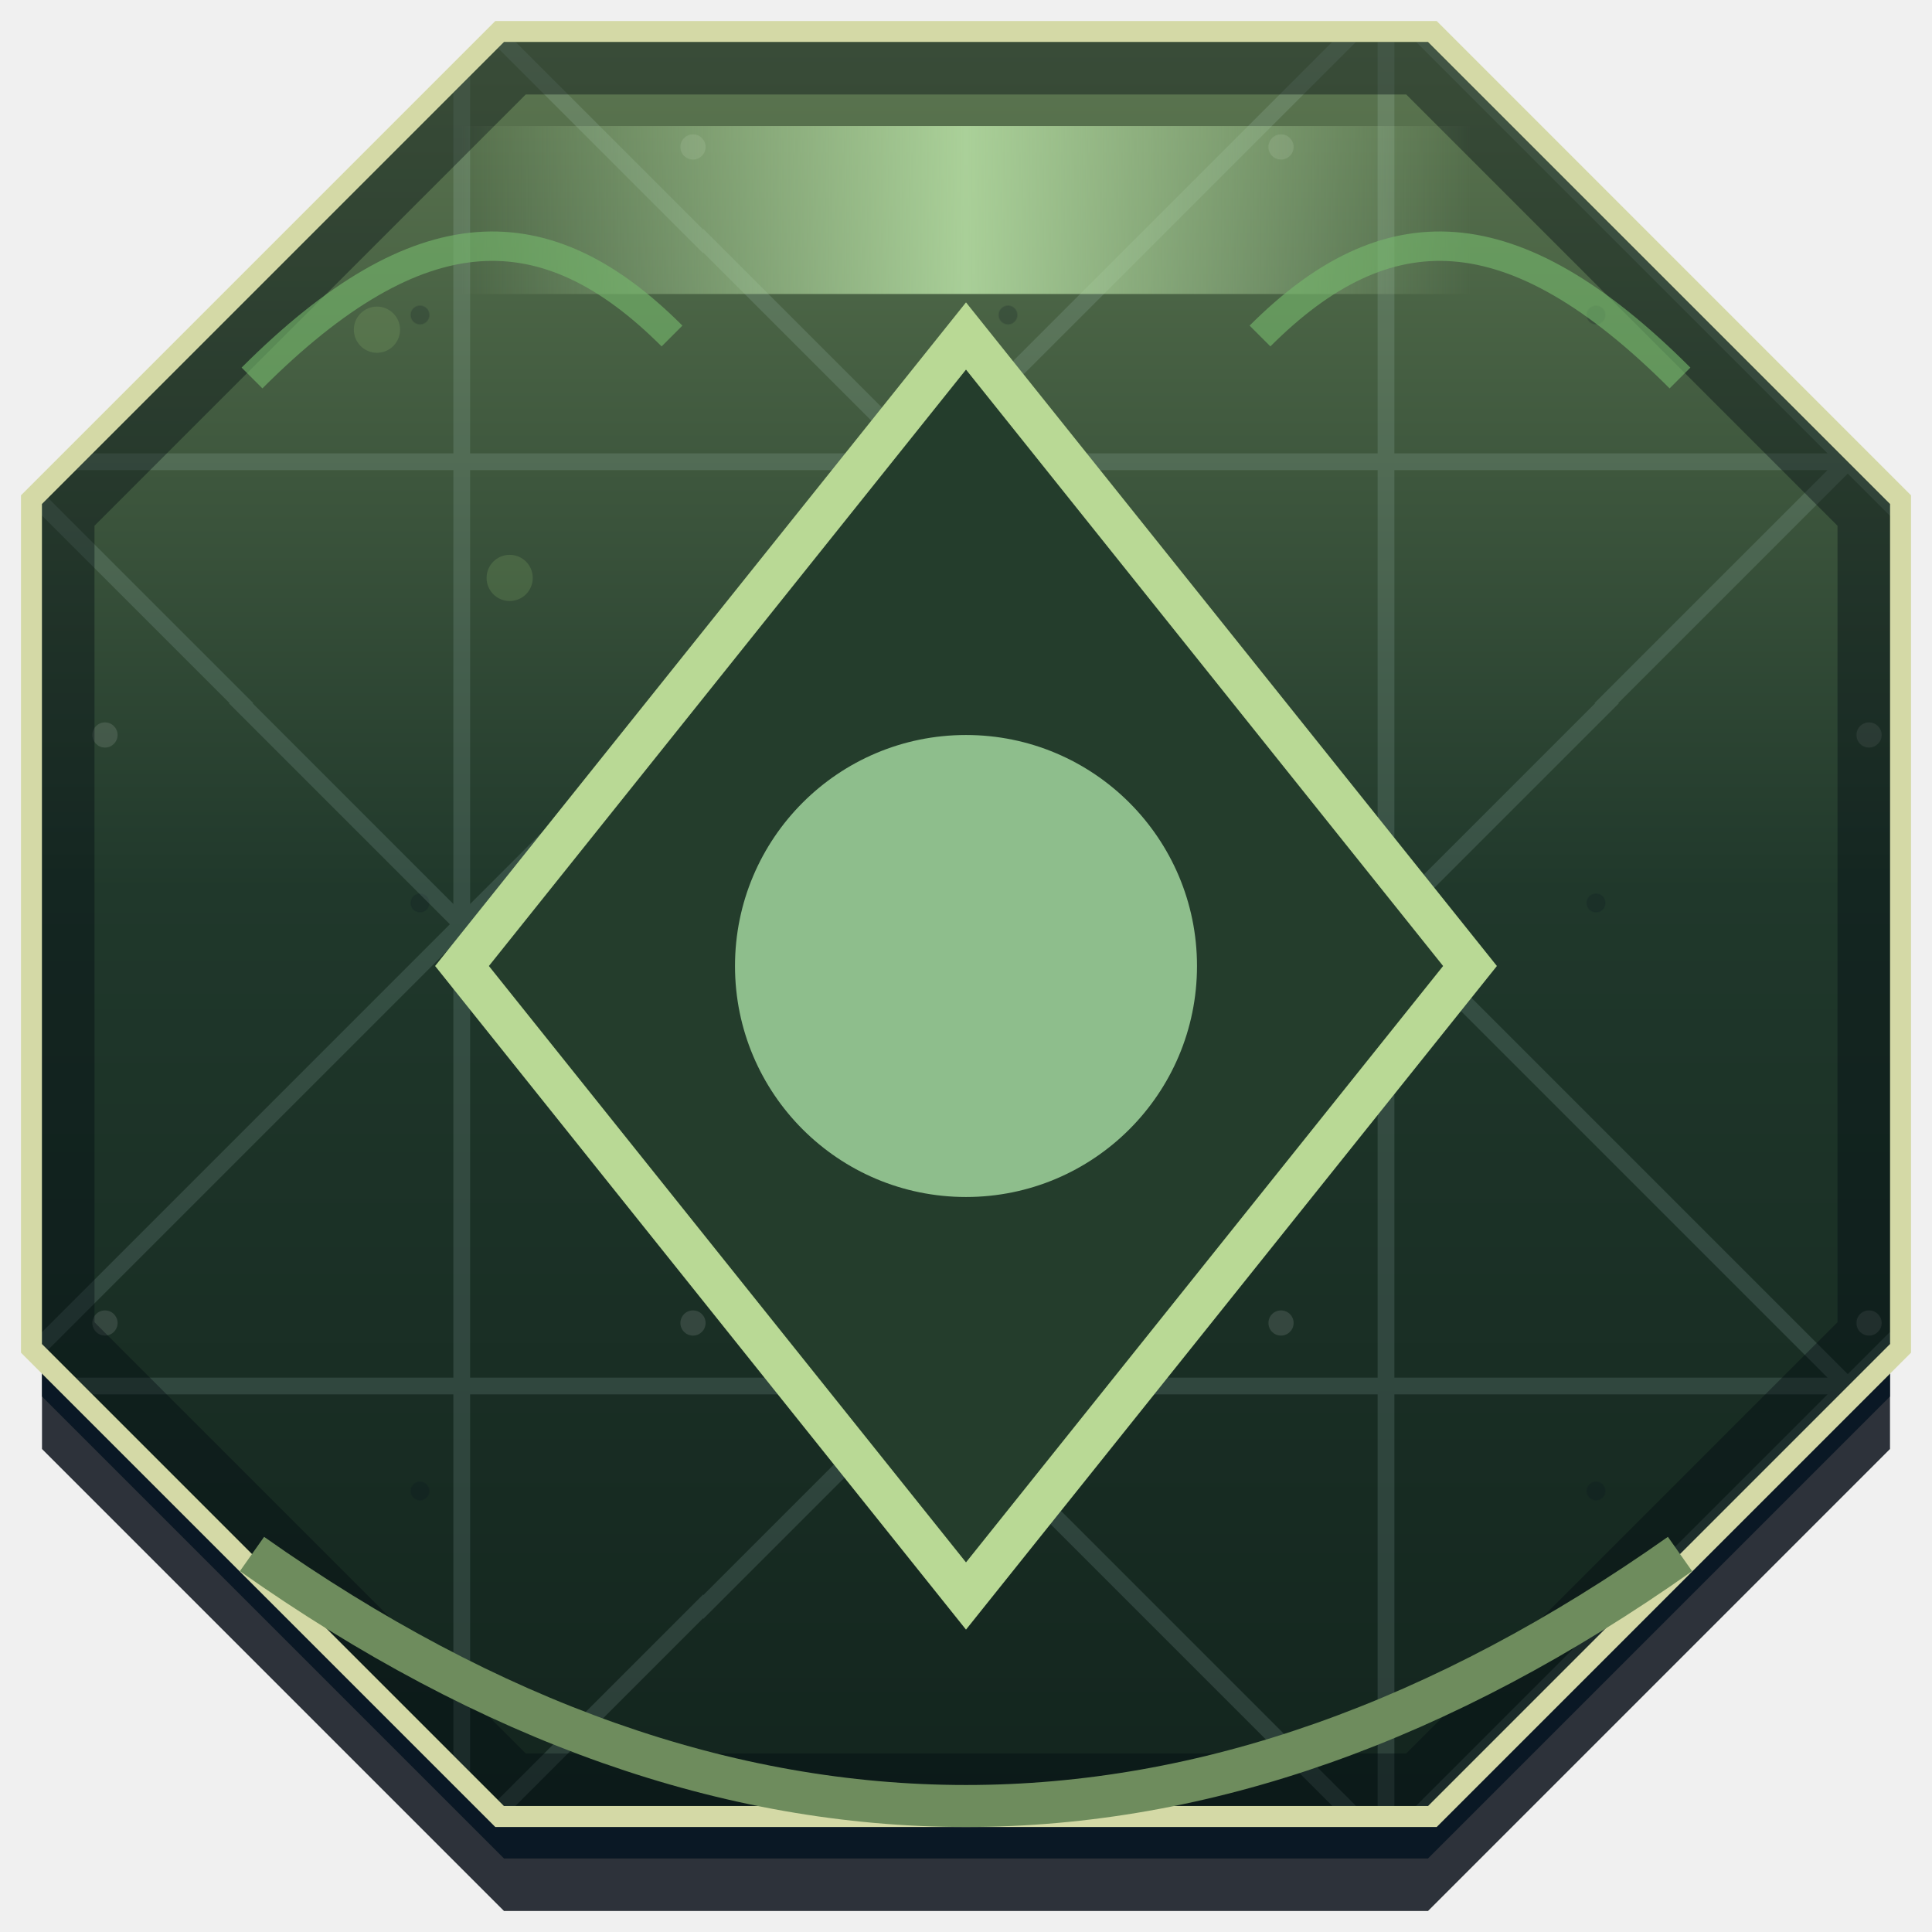
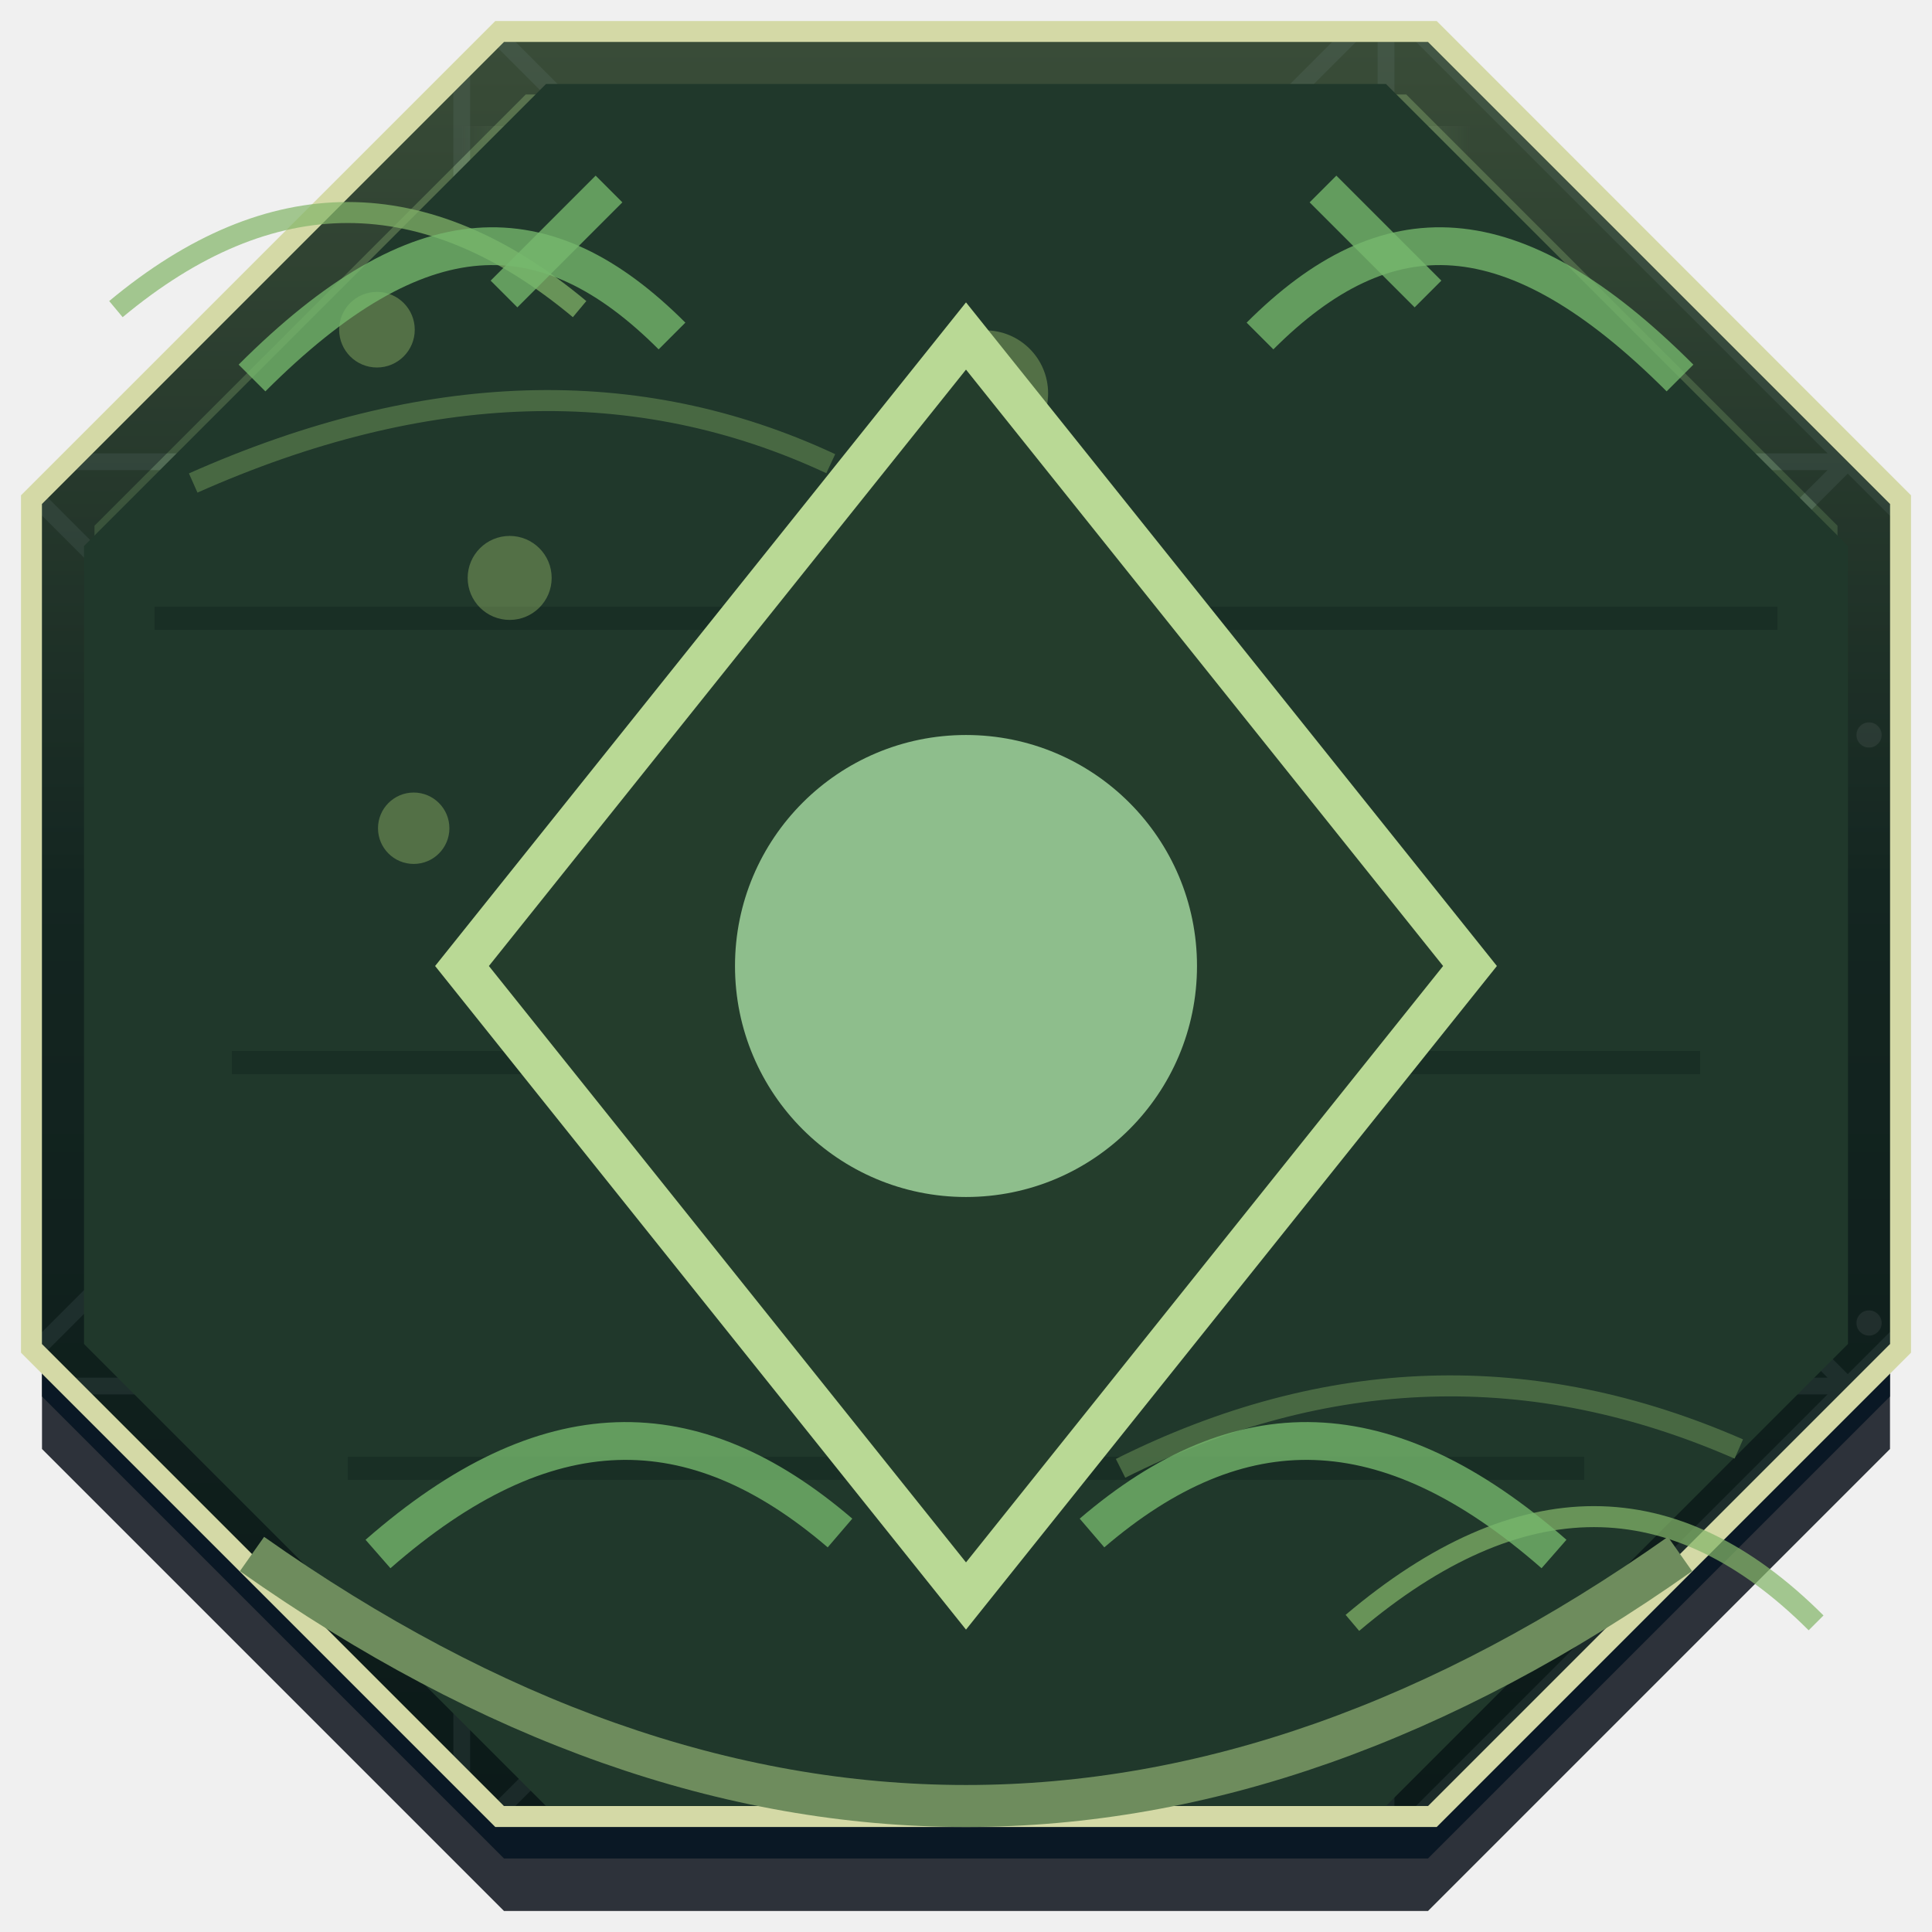
<svg xmlns="http://www.w3.org/2000/svg" width="184" height="184" viewBox="0 0 92 92" role="img" aria-label="M7 icon-container normal" data-style="m11-enchanted-forest@0.1.0" data-geometry-shape="chamfered-angular" data-corner-radius="2" data-end-cap-depth="22">
  <defs>
    <linearGradient id="m11-icon-container-92x92-normal-plate" x1="0" y1="0" x2="0" y2="1">
      <stop offset="0" stop-color="#5C7650" />
      <stop offset=".48" stop-color="#20382B" />
      <stop offset="1" stop-color="#13251E" />
    </linearGradient>
    <linearGradient id="m11-icon-container-92x92-normal-primary" x1="0" y1="0" x2="0" y2="1">
      <stop offset="0" stop-color="#F1E8C8" />
      <stop offset=".45" stop-color="#66D9B2" />
      <stop offset="1" stop-color="#2A856F" />
    </linearGradient>
    <linearGradient id="m11-icon-container-92x92-normal-energy" x1="0" y1="0" x2="1" y2="0">
      <stop offset="0" stop-color="#B8E0A5" stop-opacity="0" />
      <stop offset=".5" stop-color="#B8E0A5" stop-opacity=".86" />
      <stop offset="1" stop-color="#B8E0A5" stop-opacity="0" />
    </linearGradient>
    <pattern id="m11-icon-container-92x92-normal-grain" width="28" height="28" patternUnits="userSpaceOnUse">
      <circle cx="5" cy="7" r=".6" fill="#FFFFFF" fill-opacity=".12" />
      <circle cx="20" cy="15" r=".45" fill="#061321" fill-opacity=".2" />
    </pattern>
    <pattern id="m11-icon-container-92x92-normal-plate-pattern" width="44" height="44" patternUnits="userSpaceOnUse">
      <path d="M0 22H44M22 0V44M0 22L22 0 44 22 22 44Z" fill="none" stroke="#D8FBFF" stroke-opacity=".12" stroke-width=".8" />
    </pattern>
    <mask id="m11-icon-container-92x92-normal-mask">
      <path d="M24 2H68L90 24V64L68 86H24L2 64V24Z" fill="white" />
    </mask>
  </defs>
  <g opacity="1">
    <g id="m11-icon-container-92x92-normal-outer-shadow" data-layer="outer-shadow" transform="translate(0 5)">
      <path d="M24 2H68L90 24V64L68 86H24L2 64V24Z" fill="#020812" opacity=".82" />
    </g>
    <g id="m11-icon-container-92x92-normal-connected-depth" data-layer="connected-depth" transform="translate(0 2.5)">
      <path d="M24 2H68L90 24V64L68 86H24L2 64V24Z" fill="#071522" opacity=".9" />
    </g>
    <g id="m11-icon-container-92x92-normal-outer-frame" data-layer="outer-frame">
      <path d="M24 2H68L90 24V64L68 86H24L2 64V24Z" fill="#071421" stroke="#D4D9A6" stroke-width="2" stroke-linejoin="miter" />
    </g>
    <g id="m11-icon-container-92x92-normal-inner-plate-fill" data-layer="inner-plate-fill">
      <path d="M24 2H68L90 24V64L68 86H24L2 64V24Z" fill="url(#m11-icon-container-92x92-normal-plate)" />
    </g>
    <g id="m11-icon-container-92x92-normal-surface-grain" data-layer="surface-grain" data-material-source="m8-ice-grain" mask="url(#m11-icon-container-92x92-normal-mask)">
      <rect width="92" height="92" fill="url(#m11-icon-container-92x92-normal-grain)" />
    </g>
    <g id="m11-icon-container-92x92-normal-surface-pattern" data-layer="surface-pattern" data-material-source="m8-crystal-facet-pattern" mask="url(#m11-icon-container-92x92-normal-mask)">
      <rect width="92" height="92" fill="url(#m11-icon-container-92x92-normal-plate-pattern)" />
    </g>
    <g id="m11-icon-container-92x92-normal-side-bevel-shade" data-layer="side-bevel-shade" mask="url(#m11-icon-container-92x92-normal-mask)">
      <path d="M24 2H68L90 24V64L68 86H24L2 64V24Z" fill="none" stroke="#020812" stroke-opacity=".38" stroke-width="5" />
    </g>
    <g id="m11-icon-container-92x92-normal-top-bevel-highlight" data-layer="top-bevel-highlight" mask="url(#m11-icon-container-92x92-normal-mask)">
      <path d="M32 8H60" stroke="#FFFFFF" stroke-opacity=".55" stroke-width="3" stroke-linecap="square" />
    </g>
    <g id="m11-icon-container-92x92-normal-cold-edge-accent" data-layer="cold-edge-accent" data-material-source="m8-cold-edge-accent" mask="url(#m11-icon-container-92x92-normal-mask)">
      <rect x="22" y="6" width="48" height="8" fill="url(#m11-icon-container-92x92-normal-energy)" />
    </g>
    <g id="m11-icon-container-92x92-normal-ornament-decal" data-layer="ornament-decal" data-material-source="m7-ornament-marks" mask="url(#m11-icon-container-92x92-normal-mask)">
      <path d="M30 79h16M46 79h16" stroke="#E6FCFF" stroke-opacity=".5" stroke-width="2" />
    </g>
    <g id="m8-icon-container-crystal-focal" data-layer="crystal-focal" data-slot="editable-crystal-focal" aria-label="editable crystal focal">
      <path d="M46 31l12 15-12 15-12-15Z" fill="#A9F7FF" fill-opacity=".42" stroke="#E8FEFF" stroke-width="1.5" />
      <path d="M46 31v30M34 46h24" stroke="#D7FBFF" stroke-opacity=".8" />
      <path d="M46 36l7 10-7 10-7-10Z" fill="#FFFFFF" fill-opacity=".5" />
    </g>
-     <g id="m11-icon-container-moss-variation" data-layer="forest-variation" data-variation-seed="51731" data-variation-baseline="false" fill="#9BCB78" fill-opacity=".18">
-       <circle cx="46.91" cy="18.73" r="1.1" />
-       <circle cx="45.56" cy="36.43" r="1.1" />
-       <circle cx="17.95" cy="15.70" r="1.1" />
-       <circle cx="24.27" cy="27.52" r="1.1" />
+     <g id="m11-icon-container-material-stack" data-layer="forest-material-stack" data-material-families="weathered-stone,dark-wood,moss-lichen">
+       <path d="M26 4H66L88 26V64L66 86H26L4 64V26Z" fill="#20382B" />
+       <path d="M7.36 29.44H84.64M11.04 50.6H80.96M16.56 69.92H75.44" stroke="#182E24" stroke-width="1.104" stroke-opacity=".82" />
+       <path d="M9.2 23Q25.76 15.64 39.56 22.08M53.36 69.92Q68.08 62.56 82.8 69" fill="none" stroke="#4D6E45" stroke-width="1" stroke-opacity=".9" />
+       <path d="M5.52 14.72Q16.56 5.52 27.6 14.72M64.4 77.28Q76.36 67.16 86.48 77.28" fill="none" stroke="#84B66A" stroke-width="1" stroke-opacity=".72" />
    </g>
-     <g id="m11-icon-container-leaf-vine-ornament" data-layer="forest-ornament" data-ornament="leaf-vine" data-ornament-count="4" fill="none" stroke="#76B86D" stroke-opacity=".62" stroke-width="1.4">
-       <path d="M12 18c8-8 14-8 20-2M80 18c-8-8-14-8-20-2" />
+     <g id="m11-icon-container-moss-variation" data-layer="forest-variation" data-variation-seed="51731" data-variation-baseline="false" fill="#A6CC72" fill-opacity=".38">
+       <circle cx="46.91" cy="18.73" r="3.0" />
+       <circle cx="45.56" cy="36.43" r="2.4" />
+       <circle cx="17.95" cy="15.70" r="1.8" />
+       <circle cx="24.27" cy="27.52" r="2.0" />
+       <circle cx="42.80" cy="49.85" r="2.0" />
+       <circle cx="46.78" cy="68.32" r="2.0" />
+       <circle cx="19.70" cy="39.44" r="1.7" />
+     </g>
+     <g id="m11-icon-container-leaf-vine-ornament" data-layer="forest-ornament" data-ornament="leaf-vine" data-ornament-count="4" fill="none" stroke="#76B86D" stroke-opacity=".78" stroke-width="1.8">
+       <path d="M12 18c8-8 14-8 20-2M80 18c-8-8-14-8-20-2M18 74c8-7 15-7 22-1M74 74c-8-7-15-7-22-1" />
+       <path d="M24 14l5-5M68 14l-5-5" />
    </g>
    <g id="m11-icon-container-luminous-seed" data-layer="luminous-seed-focal" data-focal="m11-luminous-seed" data-halo-opacity=".40" data-halo-extent-ratio=".12">
      <circle cx="46" cy="46" r="11.04" fill="#65D5A4" fill-opacity=".40" />
      <path d="M46 16l24 30-24 30-24-30Z" fill="#243D2C" stroke="#B9D995" stroke-width="2" />
      <circle cx="46" cy="46" r="11" fill="#B8F0B2" fill-opacity=".72" />
    </g>
    <g id="m11-icon-container-seed-support" data-layer="forest-focal-support" fill="none" stroke="#6E8C5D" stroke-width="2">
      <path d="M12 74Q46 98 80 74" />
    </g>
    <g id="m11-enchanted-forest-icon-container-content" data-layer="content" data-slot="editable-icon-container-content" data-safe-x="36" data-safe-y="8" data-safe-width="20" data-safe-height="74" />
  </g>
</svg>
